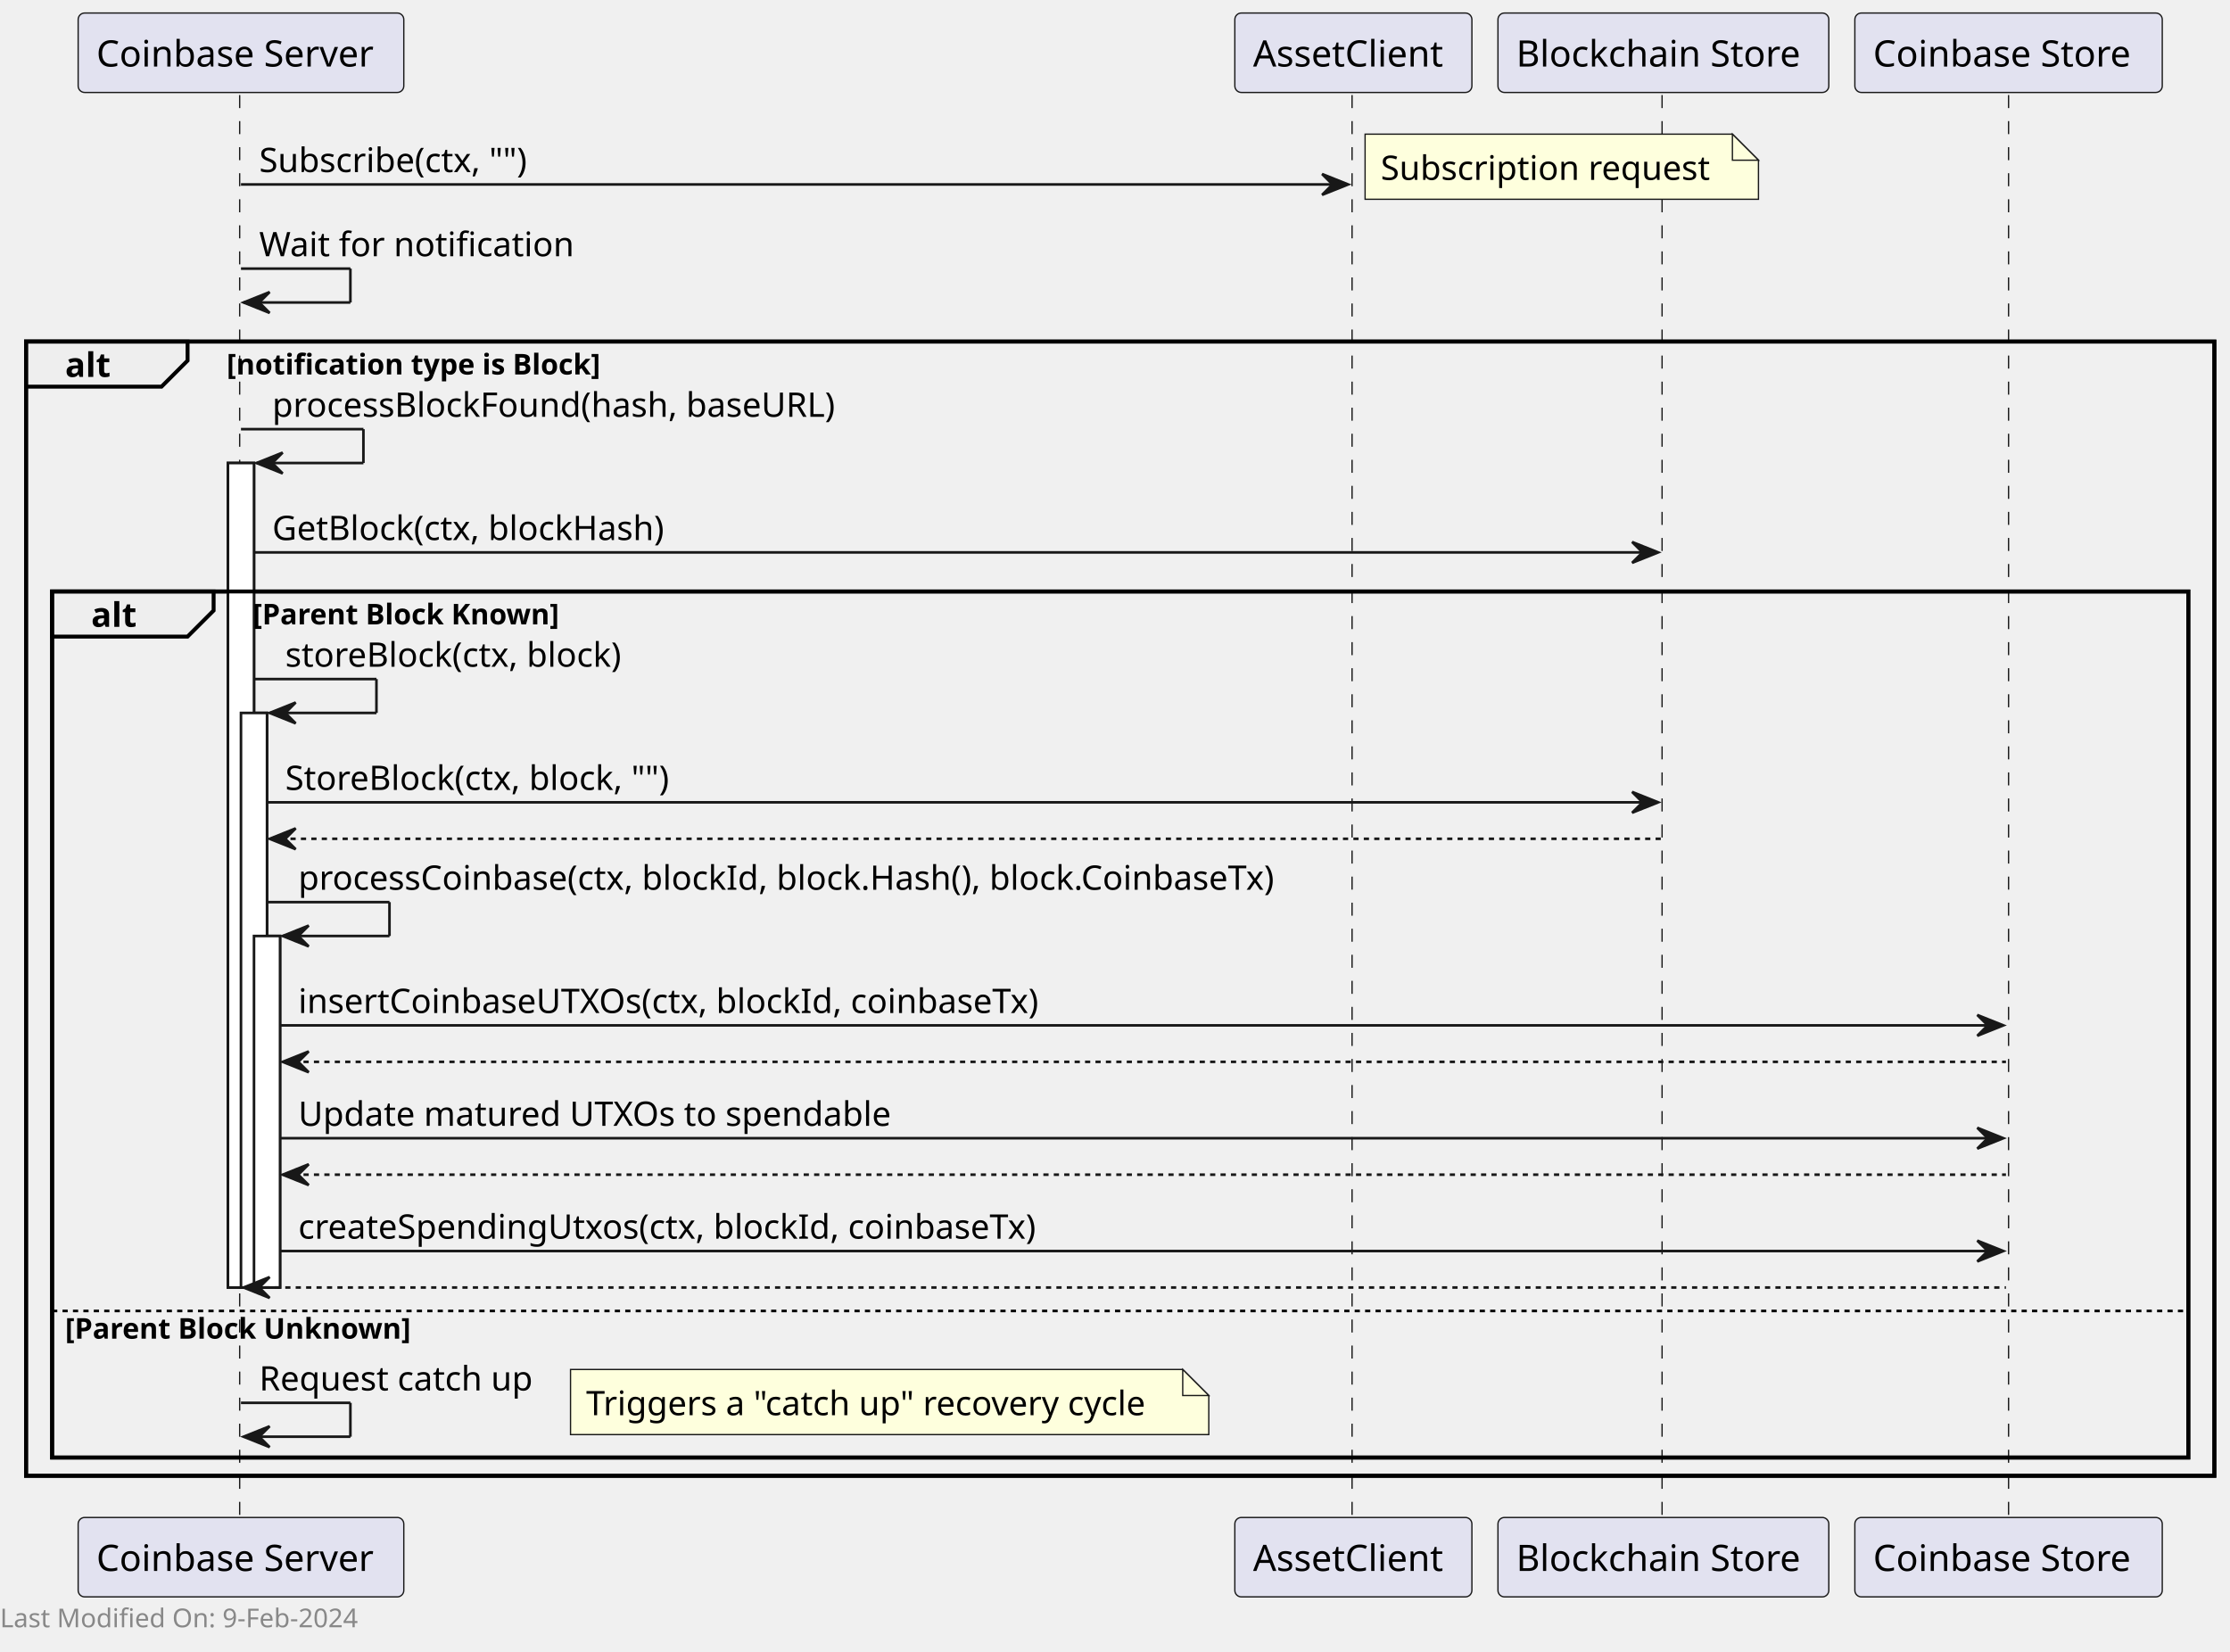
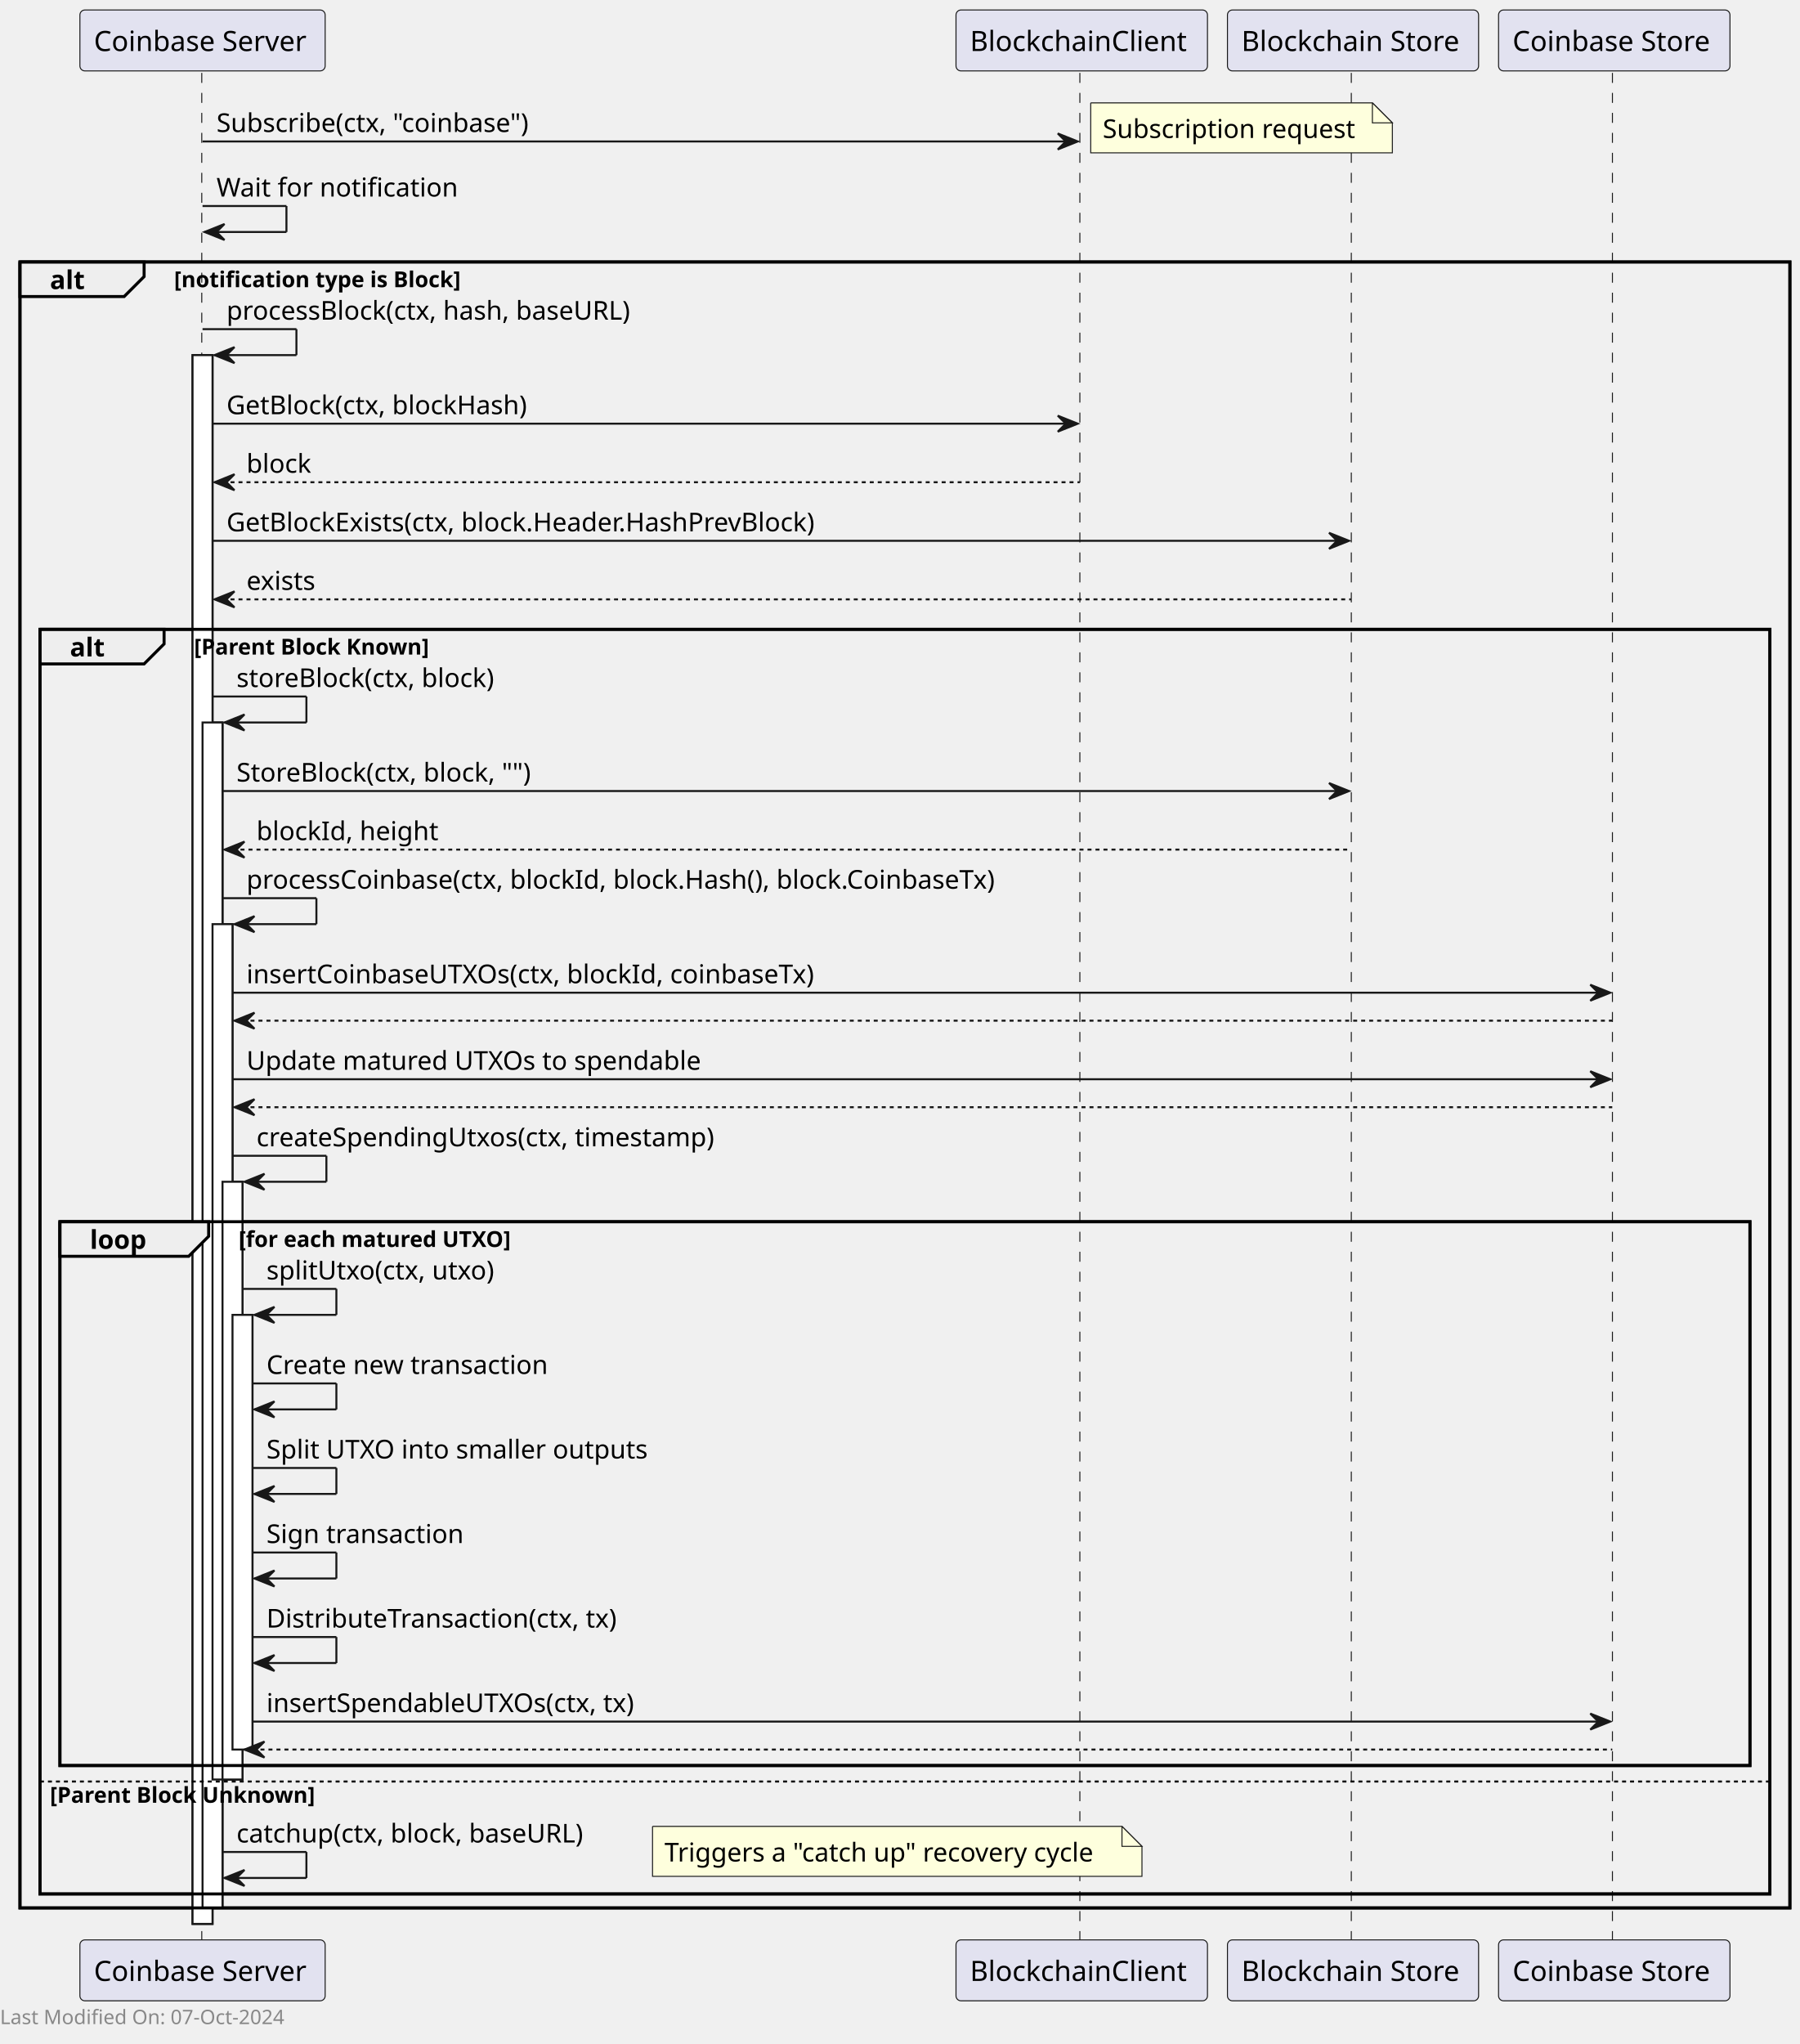
- <svg xmlns="http://www.w3.org/2000/svg" contentStyleType="text/css" height="634" preserveAspectRatio="none" viewBox="0 0 856 634" width="856" zoomAndPan="magnify">
-   <path d="m87.5 177.731h10v316.484h-10z" fill="#fff" stroke="#181818" />
-   <path d="m92.5 273.662h10v220.553h-10z" fill="#fff" stroke="#181818" />
-   <path d="m97.5 359.283h10v134.932h-10z" fill="#fff" stroke="#181818" />
-   <path d="m10 131.109h840v435.371h-840z" fill="none" stroke="#000" stroke-width="1.5" />
-   <path d="m20 227.041h820v332.44h-820z" fill="none" stroke="#000" stroke-width="1.5" />
-   <g stroke="#181818" stroke-width=".5">
-     <g stroke-dasharray="5 5">
-       <path d="m92 36.488v546.992" />
-       <path d="m519 36.488v546.992" />
-       <path d="m638 36.488v546.992" />
-       <path d="m771 36.488v546.992" />
-     </g>
-     <rect fill="#e2e2f0" height="30.488" rx="2.5" width="125" x="30" y="5" />
+ <svg xmlns="http://www.w3.org/2000/svg" contentStyleType="text/css" height="1023px" preserveAspectRatio="none" style="width:901px;height:1023px;background:#FFFFFF;" version="1.1" viewBox="0 0 901 1023" width="901px" zoomAndPan="magnify">
+   <defs />
+   <g>
+     <rect fill="#FFFFFF" height="785.166" style="stroke:#181818;stroke-width:1.0;" width="10" x="96.387" y="177.731" />
+     <rect fill="#FFFFFF" height="593.303" style="stroke:#181818;stroke-width:1.0;" width="10" x="101.387" y="361.594" />
+     <rect fill="#FFFFFF" height="428.106" style="stroke:#181818;stroke-width:1.0;" width="10" x="106.387" y="462.525" />
+     <rect fill="#FFFFFF" height="299.174" style="stroke:#181818;stroke-width:1.0;" width="10" x="111.387" y="591.457" />
+     <rect fill="#FFFFFF" height="217.553" style="stroke:#181818;stroke-width:1.0;" width="10" x="116.387" y="658.078" />
+     <rect fill="none" height="823.787" style="stroke:#000000;stroke-width:1.5;" width="885.996" x="10" y="131.109" />
+     <rect fill="none" height="632.924" style="stroke:#000000;stroke-width:1.5;" width="865.996" x="20" y="314.973" />
+     <rect fill="none" height="272.174" style="stroke:#000000;stroke-width:1.5;" width="845.996" x="30" y="611.457" />
+     <line style="stroke:#181818;stroke-width:0.5;stroke-dasharray:5.0,5.0;" x1="101" x2="101" y1="36.488" y2="971.896" />
+     <line style="stroke:#181818;stroke-width:0.5;stroke-dasharray:5.0,5.0;" x1="540.564" x2="540.564" y1="36.488" y2="971.896" />
+     <line style="stroke:#181818;stroke-width:0.5;stroke-dasharray:5.0,5.0;" x1="676.448" x2="676.448" y1="36.488" y2="971.896" />
+     <line style="stroke:#181818;stroke-width:0.5;stroke-dasharray:5.0,5.0;" x1="807.161" x2="807.161" y1="36.488" y2="971.896" />
+     <rect fill="#E2E2F0" height="30.488" rx="2.5" ry="2.5" style="stroke:#181818;stroke-width:0.5;" width="122.773" x="40" y="5" />
+     <text fill="#000000" font-family="sans-serif" font-size="14" lengthAdjust="spacing" textLength="108.773" x="47" y="25.535">Coinbase Server</text>
+     <rect fill="#E2E2F0" height="30.488" rx="2.5" ry="2.5" style="stroke:#181818;stroke-width:0.5;" width="122.773" x="40" y="970.896" />
+     <text fill="#000000" font-family="sans-serif" font-size="14" lengthAdjust="spacing" textLength="108.773" x="47" y="991.432">Coinbase Server</text>
+     <rect fill="#E2E2F0" height="30.488" rx="2.5" ry="2.5" style="stroke:#181818;stroke-width:0.5;" width="125.884" x="478.564" y="5" />
+     <text fill="#000000" font-family="sans-serif" font-size="14" lengthAdjust="spacing" textLength="111.884" x="485.564" y="25.535">BlockchainClient</text>
+     <rect fill="#E2E2F0" height="30.488" rx="2.5" ry="2.5" style="stroke:#181818;stroke-width:0.5;" width="125.884" x="478.564" y="970.896" />
+     <text fill="#000000" font-family="sans-serif" font-size="14" lengthAdjust="spacing" textLength="111.884" x="485.564" y="991.432">BlockchainClient</text>
+     <rect fill="#E2E2F0" height="30.488" rx="2.5" ry="2.5" style="stroke:#181818;stroke-width:0.5;" width="125.713" x="614.448" y="5" />
+     <text fill="#000000" font-family="sans-serif" font-size="14" lengthAdjust="spacing" textLength="111.713" x="621.448" y="25.535">Blockchain Store</text>
+     <rect fill="#E2E2F0" height="30.488" rx="2.5" ry="2.5" style="stroke:#181818;stroke-width:0.5;" width="125.713" x="614.448" y="970.896" />
+     <text fill="#000000" font-family="sans-serif" font-size="14" lengthAdjust="spacing" textLength="111.713" x="621.448" y="991.432">Blockchain Store</text>
+     <rect fill="#E2E2F0" height="30.488" rx="2.5" ry="2.5" style="stroke:#181818;stroke-width:0.5;" width="115.835" x="750.161" y="5" />
+     <text fill="#000000" font-family="sans-serif" font-size="14" lengthAdjust="spacing" textLength="101.835" x="757.161" y="25.535">Coinbase Store</text>
+     <rect fill="#E2E2F0" height="30.488" rx="2.5" ry="2.5" style="stroke:#181818;stroke-width:0.5;" width="115.835" x="750.161" y="970.896" />
+     <text fill="#000000" font-family="sans-serif" font-size="14" lengthAdjust="spacing" textLength="101.835" x="757.161" y="991.432">Coinbase Store</text>
+     <rect fill="#FFFFFF" height="785.166" style="stroke:#181818;stroke-width:1.0;" width="10" x="96.387" y="177.731" />
+     <rect fill="#FFFFFF" height="593.303" style="stroke:#181818;stroke-width:1.0;" width="10" x="101.387" y="361.594" />
+     <rect fill="#FFFFFF" height="428.106" style="stroke:#181818;stroke-width:1.0;" width="10" x="106.387" y="462.525" />
+     <rect fill="#FFFFFF" height="299.174" style="stroke:#181818;stroke-width:1.0;" width="10" x="111.387" y="591.457" />
+     <rect fill="#FFFFFF" height="217.553" style="stroke:#181818;stroke-width:1.0;" width="10" x="116.387" y="658.078" />
+     <polygon fill="#181818" points="529.506,66.799,539.506,70.799,529.506,74.799,533.506,70.799" style="stroke:#181818;stroke-width:1.0;" />
+     <line style="stroke:#181818;stroke-width:1.0;" x1="101.387" x2="535.506" y1="70.799" y2="70.799" />
+     <text fill="#000000" font-family="sans-serif" font-size="13" lengthAdjust="spacing" textLength="162.627" x="108.387" y="66.057">Subscribe(ctx, "coinbase")</text>
+     <path d="M546,51.488 L546,76.488 L697,76.488 L697,61.488 L687,51.488 L546,51.488 " fill="#FEFFDD" style="stroke:#181818;stroke-width:0.5;" />
+     <path d="M687,51.488 L687,61.488 L697,61.488 L687,51.488 " fill="#FEFFDD" style="stroke:#181818;stroke-width:0.5;" />
+     <text fill="#000000" font-family="sans-serif" font-size="13" lengthAdjust="spacing" textLength="130.127" x="552" y="69.057">Subscription request</text>
+     <line style="stroke:#181818;stroke-width:1.0;" x1="101.387" x2="143.387" y1="103.109" y2="103.109" />
+     <line style="stroke:#181818;stroke-width:1.0;" x1="143.387" x2="143.387" y1="103.109" y2="116.109" />
+     <line style="stroke:#181818;stroke-width:1.0;" x1="102.387" x2="143.387" y1="116.109" y2="116.109" />
+     <polygon fill="#181818" points="112.387,112.109,102.387,116.109,112.387,120.109,108.387,116.109" style="stroke:#181818;stroke-width:1.0;" />
+     <text fill="#000000" font-family="sans-serif" font-size="13" lengthAdjust="spacing" textLength="124.954" x="108.387" y="98.367">Wait for notification</text>
+     <path d="M10,131.109 L72.139,131.109 L72.139,138.42 L62.139,148.42 L10,148.42 L10,131.109 " fill="#EEEEEE" style="stroke:#000000;stroke-width:1.5;" />
+     <rect fill="none" height="823.787" style="stroke:#000000;stroke-width:1.5;" width="885.996" x="10" y="131.109" />
+     <text fill="#000000" font-family="sans-serif" font-size="13" font-weight="bold" lengthAdjust="spacing" textLength="17.139" x="25" y="144.678">alt</text>
+     <text fill="#000000" font-family="sans-serif" font-size="11" font-weight="bold" lengthAdjust="spacing" textLength="148.806" x="87.139" y="143.744">[notification type is Block]</text>
+     <line style="stroke:#181818;stroke-width:1.0;" x1="101.387" x2="148.387" y1="164.731" y2="164.731" />
+     <line style="stroke:#181818;stroke-width:1.0;" x1="148.387" x2="148.387" y1="164.731" y2="177.731" />
+     <line style="stroke:#181818;stroke-width:1.0;" x1="107.387" x2="148.387" y1="177.731" y2="177.731" />
+     <polygon fill="#181818" points="117.387,173.731,107.387,177.731,117.387,181.731,113.387,177.731" style="stroke:#181818;stroke-width:1.0;" />
+     <text fill="#000000" font-family="sans-serif" font-size="13" lengthAdjust="spacing" textLength="209.853" x="113.387" y="159.988">processBlock(ctx, hash, baseURL)</text>
+     <polygon fill="#181818" points="529.506,208.041,539.506,212.041,529.506,216.041,533.506,212.041" style="stroke:#181818;stroke-width:1.0;" />
+     <line style="stroke:#181818;stroke-width:1.0;" x1="106.387" x2="535.506" y1="212.041" y2="212.041" />
+     <text fill="#000000" font-family="sans-serif" font-size="13" lengthAdjust="spacing" textLength="156.762" x="113.387" y="207.299">GetBlock(ctx, blockHash)</text>
+     <polygon fill="#181818" points="117.387,237.352,107.387,241.352,117.387,245.352,113.387,241.352" style="stroke:#181818;stroke-width:1.0;" />
+     <line style="stroke:#181818;stroke-width:1.0;stroke-dasharray:2.0,2.0;" x1="111.387" x2="540.506" y1="241.352" y2="241.352" />
+     <text fill="#000000" font-family="sans-serif" font-size="13" lengthAdjust="spacing" textLength="34.182" x="123.387" y="236.609">block</text>
+     <polygon fill="#181818" points="665.304,266.662,675.304,270.662,665.304,274.662,669.304,270.662" style="stroke:#181818;stroke-width:1.0;" />
+     <line style="stroke:#181818;stroke-width:1.0;" x1="106.387" x2="671.304" y1="270.662" y2="270.662" />
+     <text fill="#000000" font-family="sans-serif" font-size="13" lengthAdjust="spacing" textLength="306.554" x="113.387" y="265.92">GetBlockExists(ctx, block.Header.HashPrevBlock)</text>
+     <polygon fill="#181818" points="117.387,295.973,107.387,299.973,117.387,303.973,113.387,299.973" style="stroke:#181818;stroke-width:1.0;" />
+     <line style="stroke:#181818;stroke-width:1.0;stroke-dasharray:2.0,2.0;" x1="111.387" x2="676.304" y1="299.973" y2="299.973" />
+     <text fill="#000000" font-family="sans-serif" font-size="13" lengthAdjust="spacing" textLength="37.089" x="123.387" y="295.231">exists</text>
+     <path d="M20,314.973 L82.139,314.973 L82.139,322.283 L72.139,332.283 L20,332.283 L20,314.973 " fill="#EEEEEE" style="stroke:#000000;stroke-width:1.5;" />
+     <rect fill="none" height="632.924" style="stroke:#000000;stroke-width:1.5;" width="865.996" x="20" y="314.973" />
+     <text fill="#000000" font-family="sans-serif" font-size="13" font-weight="bold" lengthAdjust="spacing" textLength="17.139" x="35" y="328.541">alt</text>
+     <text fill="#000000" font-family="sans-serif" font-size="11" font-weight="bold" lengthAdjust="spacing" textLength="120.866" x="97.139" y="327.607">[Parent Block Known]</text>
+     <line style="stroke:#181818;stroke-width:1.0;" x1="106.387" x2="153.387" y1="348.594" y2="348.594" />
+     <line style="stroke:#181818;stroke-width:1.0;" x1="153.387" x2="153.387" y1="348.594" y2="361.594" />
+     <line style="stroke:#181818;stroke-width:1.0;" x1="112.387" x2="153.387" y1="361.594" y2="361.594" />
+     <polygon fill="#181818" points="122.387,357.594,112.387,361.594,122.387,365.594,118.387,361.594" style="stroke:#181818;stroke-width:1.0;" />
+     <text fill="#000000" font-family="sans-serif" font-size="13" lengthAdjust="spacing" textLength="135.872" x="118.387" y="343.852">storeBlock(ctx, block)</text>
+     <polygon fill="#181818" points="665.304,391.904,675.304,395.904,665.304,399.904,669.304,395.904" style="stroke:#181818;stroke-width:1.0;" />
+     <line style="stroke:#181818;stroke-width:1.0;" x1="111.387" x2="671.304" y1="395.904" y2="395.904" />
+     <text fill="#000000" font-family="sans-serif" font-size="13" lengthAdjust="spacing" textLength="154.185" x="118.387" y="391.162">StoreBlock(ctx, block, "")</text>
+     <polygon fill="#181818" points="122.387,421.215,112.387,425.215,122.387,429.215,118.387,425.215" style="stroke:#181818;stroke-width:1.0;" />
+     <line style="stroke:#181818;stroke-width:1.0;stroke-dasharray:2.0,2.0;" x1="116.387" x2="676.304" y1="425.215" y2="425.215" />
+     <text fill="#000000" font-family="sans-serif" font-size="13" lengthAdjust="spacing" textLength="94.44" x="128.387" y="420.473">blockId, height</text>
+     <line style="stroke:#181818;stroke-width:1.0;" x1="111.387" x2="158.387" y1="449.525" y2="449.525" />
+     <line style="stroke:#181818;stroke-width:1.0;" x1="158.387" x2="158.387" y1="449.525" y2="462.525" />
+     <line style="stroke:#181818;stroke-width:1.0;" x1="117.387" x2="158.387" y1="462.525" y2="462.525" />
+     <polygon fill="#181818" points="127.387,458.525,117.387,462.525,127.387,466.525,123.387,462.525" style="stroke:#181818;stroke-width:1.0;" />
+     <text fill="#000000" font-family="sans-serif" font-size="13" lengthAdjust="spacing" textLength="396.119" x="123.387" y="444.783">processCoinbase(ctx, blockId, block.Hash(), block.CoinbaseTx)</text>
+     <polygon fill="#181818" points="796.078,492.836,806.078,496.836,796.078,500.836,800.078,496.836" style="stroke:#181818;stroke-width:1.0;" />
+     <line style="stroke:#181818;stroke-width:1.0;" x1="116.387" x2="802.078" y1="496.836" y2="496.836" />
+     <text fill="#000000" font-family="sans-serif" font-size="13" lengthAdjust="spacing" textLength="298.41" x="123.387" y="492.094">insertCoinbaseUTXOs(ctx, blockId, coinbaseTx)</text>
+     <polygon fill="#181818" points="127.387,506.836,117.387,510.836,127.387,514.836,123.387,510.836" style="stroke:#181818;stroke-width:1.0;" />
+     <line style="stroke:#181818;stroke-width:1.0;stroke-dasharray:2.0,2.0;" x1="121.387" x2="807.078" y1="510.836" y2="510.836" />
+     <polygon fill="#181818" points="796.078,536.146,806.078,540.146,796.078,544.146,800.078,540.146" style="stroke:#181818;stroke-width:1.0;" />
+     <line style="stroke:#181818;stroke-width:1.0;" x1="116.387" x2="802.078" y1="540.146" y2="540.146" />
+     <text fill="#000000" font-family="sans-serif" font-size="13" lengthAdjust="spacing" textLength="233.702" x="123.387" y="535.404">Update matured UTXOs to spendable</text>
+     <polygon fill="#181818" points="127.387,550.146,117.387,554.146,127.387,558.146,123.387,554.146" style="stroke:#181818;stroke-width:1.0;" />
+     <line style="stroke:#181818;stroke-width:1.0;stroke-dasharray:2.0,2.0;" x1="121.387" x2="807.078" y1="554.146" y2="554.146" />
+     <line style="stroke:#181818;stroke-width:1.0;" x1="116.387" x2="163.387" y1="578.457" y2="578.457" />
+     <line style="stroke:#181818;stroke-width:1.0;" x1="163.387" x2="163.387" y1="578.457" y2="591.457" />
+     <line style="stroke:#181818;stroke-width:1.0;" x1="122.387" x2="163.387" y1="591.457" y2="591.457" />
+     <polygon fill="#181818" points="132.387,587.457,122.387,591.457,132.387,595.457,128.387,591.457" style="stroke:#181818;stroke-width:1.0;" />
+     <text fill="#000000" font-family="sans-serif" font-size="13" lengthAdjust="spacing" textLength="236.73" x="128.387" y="573.715">createSpendingUtxos(ctx, timestamp)</text>
+     <path d="M30,611.457 L104.447,611.457 L104.447,618.768 L94.447,628.768 L30,628.768 L30,611.457 " fill="#EEEEEE" style="stroke:#000000;stroke-width:1.5;" />
+     <rect fill="none" height="272.174" style="stroke:#000000;stroke-width:1.5;" width="845.996" x="30" y="611.457" />
+     <text fill="#000000" font-family="sans-serif" font-size="13" font-weight="bold" lengthAdjust="spacing" textLength="29.447" x="45" y="625.025">loop</text>
+     <text fill="#000000" font-family="sans-serif" font-size="11" font-weight="bold" lengthAdjust="spacing" textLength="141.238" x="119.447" y="624.092">[for each matured UTXO]</text>
+     <line style="stroke:#181818;stroke-width:1.0;" x1="121.387" x2="168.387" y1="645.078" y2="645.078" />
+     <line style="stroke:#181818;stroke-width:1.0;" x1="168.387" x2="168.387" y1="645.078" y2="658.078" />
+     <line style="stroke:#181818;stroke-width:1.0;" x1="127.387" x2="168.387" y1="658.078" y2="658.078" />
+     <polygon fill="#181818" points="137.387,654.078,127.387,658.078,137.387,662.078,133.387,658.078" style="stroke:#181818;stroke-width:1.0;" />
+     <text fill="#000000" font-family="sans-serif" font-size="13" lengthAdjust="spacing" textLength="122.078" x="133.387" y="640.336">splitUtxo(ctx, utxo)</text>
+     <line style="stroke:#181818;stroke-width:1.0;" x1="126.387" x2="168.387" y1="692.389" y2="692.389" />
+     <line style="stroke:#181818;stroke-width:1.0;" x1="168.387" x2="168.387" y1="692.389" y2="705.389" />
+     <line style="stroke:#181818;stroke-width:1.0;" x1="127.387" x2="168.387" y1="705.389" y2="705.389" />
+     <polygon fill="#181818" points="137.387,701.389,127.387,705.389,137.387,709.389,133.387,705.389" style="stroke:#181818;stroke-width:1.0;" />
+     <text fill="#000000" font-family="sans-serif" font-size="13" lengthAdjust="spacing" textLength="144.961" x="133.387" y="687.646">Create new transaction</text>
+     <line style="stroke:#181818;stroke-width:1.0;" x1="126.387" x2="168.387" y1="734.699" y2="734.699" />
+     <line style="stroke:#181818;stroke-width:1.0;" x1="168.387" x2="168.387" y1="734.699" y2="747.699" />
+     <line style="stroke:#181818;stroke-width:1.0;" x1="127.387" x2="168.387" y1="747.699" y2="747.699" />
+     <polygon fill="#181818" points="137.387,743.699,127.387,747.699,137.387,751.699,133.387,747.699" style="stroke:#181818;stroke-width:1.0;" />
+     <text fill="#000000" font-family="sans-serif" font-size="13" lengthAdjust="spacing" textLength="198.828" x="133.387" y="729.957">Split UTXO into smaller outputs</text>
+     <line style="stroke:#181818;stroke-width:1.0;" x1="126.387" x2="168.387" y1="777.01" y2="777.01" />
+     <line style="stroke:#181818;stroke-width:1.0;" x1="168.387" x2="168.387" y1="777.01" y2="790.01" />
+     <line style="stroke:#181818;stroke-width:1.0;" x1="127.387" x2="168.387" y1="790.01" y2="790.01" />
+     <polygon fill="#181818" points="137.387,786.01,127.387,790.01,137.387,794.01,133.387,790.01" style="stroke:#181818;stroke-width:1.0;" />
+     <text fill="#000000" font-family="sans-serif" font-size="13" lengthAdjust="spacing" textLength="101.613" x="133.387" y="772.268">Sign transaction</text>
+     <line style="stroke:#181818;stroke-width:1.0;" x1="126.387" x2="168.387" y1="819.32" y2="819.32" />
+     <line style="stroke:#181818;stroke-width:1.0;" x1="168.387" x2="168.387" y1="819.32" y2="832.32" />
+     <line style="stroke:#181818;stroke-width:1.0;" x1="127.387" x2="168.387" y1="832.32" y2="832.32" />
+     <polygon fill="#181818" points="137.387,828.32,127.387,832.32,137.387,836.32,133.387,832.32" style="stroke:#181818;stroke-width:1.0;" />
+     <text fill="#000000" font-family="sans-serif" font-size="13" lengthAdjust="spacing" textLength="185.352" x="133.387" y="814.578">DistributeTransaction(ctx, tx)</text>
+     <polygon fill="#181818" points="796.078,857.631,806.078,861.631,796.078,865.631,800.078,861.631" style="stroke:#181818;stroke-width:1.0;" />
+     <line style="stroke:#181818;stroke-width:1.0;" x1="126.387" x2="802.078" y1="861.631" y2="861.631" />
+     <text fill="#000000" font-family="sans-serif" font-size="13" lengthAdjust="spacing" textLength="192.017" x="133.387" y="856.889">insertSpendableUTXOs(ctx, tx)</text>
+     <polygon fill="#181818" points="132.387,871.631,122.387,875.631,132.387,879.631,128.387,875.631" style="stroke:#181818;stroke-width:1.0;" />
+     <line style="stroke:#181818;stroke-width:1.0;stroke-dasharray:2.0,2.0;" x1="126.387" x2="807.078" y1="875.631" y2="875.631" />
+     <line style="stroke:#000000;stroke-width:1.0;stroke-dasharray:2.0,2.0;" x1="20" x2="885.996" y1="891.631" y2="891.631" />
+     <text fill="#000000" font-family="sans-serif" font-size="11" font-weight="bold" lengthAdjust="spacing" textLength="135.341" x="25" y="902.266">[Parent Block Unknown]</text>
+     <line style="stroke:#181818;stroke-width:1.0;" x1="111.387" x2="153.387" y1="926.896" y2="926.896" />
+     <line style="stroke:#181818;stroke-width:1.0;" x1="153.387" x2="153.387" y1="926.896" y2="939.896" />
+     <line style="stroke:#181818;stroke-width:1.0;" x1="112.387" x2="153.387" y1="939.896" y2="939.896" />
+     <polygon fill="#181818" points="122.387,935.896,112.387,939.896,122.387,943.896,118.387,939.896" style="stroke:#181818;stroke-width:1.0;" />
+     <text fill="#000000" font-family="sans-serif" font-size="13" lengthAdjust="spacing" textLength="181.651" x="118.387" y="922.154">catchup(ctx, block, baseURL)</text>
+     <path d="M326.651,914.086 L326.651,939.086 L571.651,939.086 L571.651,924.086 L561.651,914.086 L326.651,914.086 " fill="#FEFFDD" style="stroke:#181818;stroke-width:0.5;" />
+     <path d="M561.651,914.086 L561.651,924.086 L571.651,924.086 L561.651,914.086 " fill="#FEFFDD" style="stroke:#181818;stroke-width:0.5;" />
+     <text fill="#000000" font-family="sans-serif" font-size="13" lengthAdjust="spacing" textLength="224.231" x="332.651" y="931.654">Triggers a "catch up" recovery cycle</text>
+     <text fill="#888888" font-family="sans-serif" font-size="10" lengthAdjust="spacing" textLength="154.839" x="0" y="1013.053">Last Modified On: 07-Oct-2024</text>
  </g>
-   <text font-family="sans-serif" font-size="14" lengthAdjust="spacing" textLength="111" x="37" y="25.535">Coinbase Server</text>
-   <rect fill="#e2e2f0" height="30.488" rx="2.5" stroke="#181818" stroke-width=".5" width="125" x="30" y="582.481" />
-   <text font-family="sans-serif" font-size="14" lengthAdjust="spacing" textLength="111" x="37" y="603.016">Coinbase Server</text>
-   <rect fill="#e2e2f0" height="30.488" rx="2.5" stroke="#181818" stroke-width=".5" width="91" x="474" y="5" />
-   <text font-family="sans-serif" font-size="14" lengthAdjust="spacing" textLength="77" x="481" y="25.535">AssetClient</text>
-   <rect fill="#e2e2f0" height="30.488" rx="2.5" stroke="#181818" stroke-width=".5" width="91" x="474" y="582.481" />
-   <text font-family="sans-serif" font-size="14" lengthAdjust="spacing" textLength="77" x="481" y="603.016">AssetClient</text>
-   <rect fill="#e2e2f0" height="30.488" rx="2.5" stroke="#181818" stroke-width=".5" width="127" x="575" y="5" />
-   <text font-family="sans-serif" font-size="14" lengthAdjust="spacing" textLength="113" x="582" y="25.535">Blockchain Store</text>
-   <rect fill="#e2e2f0" height="30.488" rx="2.5" stroke="#181818" stroke-width=".5" width="127" x="575" y="582.481" />
-   <text font-family="sans-serif" font-size="14" lengthAdjust="spacing" textLength="113" x="582" y="603.016">Blockchain Store</text>
-   <rect fill="#e2e2f0" height="30.488" rx="2.5" stroke="#181818" stroke-width=".5" width="118" x="712" y="5" />
-   <text font-family="sans-serif" font-size="14" lengthAdjust="spacing" textLength="104" x="719" y="25.535">Coinbase Store</text>
-   <rect fill="#e2e2f0" height="30.488" rx="2.5" stroke="#181818" stroke-width=".5" width="118" x="712" y="582.481" />
-   <text font-family="sans-serif" font-size="14" lengthAdjust="spacing" textLength="104" x="719" y="603.016">Coinbase Store</text>
-   <g stroke="#181818">
-     <path d="m87.5 177.731h10v316.484h-10z" fill="#fff" />
-     <path d="m92.5 273.662h10v220.553h-10z" fill="#fff" />
-     <path d="m97.5 359.283h10v134.932h-10z" fill="#fff" />
-     <path d="m507.5 66.799 10 4-10 4 4-4z" fill="#181818" />
-     <path d="m92.5 70.799h421" />
-   </g>
-   <text font-family="sans-serif" font-size="13" lengthAdjust="spacing" textLength="107" x="99.5" y="66.057">Subscribe(ctx, "")</text>
-   <path d="m524 51.488v25h151v-15l-10-10z" fill="#feffdd" stroke="#181818" stroke-width=".5" />
-   <path d="m665 51.488v10h10z" fill="#feffdd" stroke="#181818" stroke-width=".5" />
-   <text font-family="sans-serif" font-size="13" lengthAdjust="spacing" textLength="130" x="530" y="69.057">Subscription request</text>
-   <path d="m92.5 103.109h42" stroke="#181818" />
-   <path d="m134.5 103.109v13" stroke="#181818" />
-   <path d="m93.5 116.109h41" stroke="#181818" />
-   <path d="m103.5 112.109-10 4 10 4-4-4z" fill="#181818" stroke="#181818" />
-   <text font-family="sans-serif" font-size="13" lengthAdjust="spacing" textLength="126" x="99.5" y="98.367">Wait for notification</text>
-   <path d="m10 131.109h62v7.311l-10 10h-52z" fill="#eee" stroke="#000" stroke-width="1.5" />
-   <path d="m10 131.109h840v435.371h-840z" fill="none" stroke="#000" stroke-width="1.5" />
-   <text font-family="sans-serif" font-size="13" font-weight="bold" lengthAdjust="spacing" textLength="17" x="25" y="144.678">alt</text>
-   <text font-family="sans-serif" font-size="11" font-weight="bold" lengthAdjust="spacing" textLength="149" x="87" y="143.744">[notification type is Block]</text>
-   <path d="m92.5 164.731h47" stroke="#181818" />
-   <path d="m139.5 164.731v13" stroke="#181818" />
-   <path d="m98.5 177.731h41" stroke="#181818" />
-   <path d="m108.5 173.731-10 4 10 4-4-4z" fill="#181818" stroke="#181818" />
-   <text font-family="sans-serif" font-size="13" lengthAdjust="spacing" textLength="221" x="104.5" y="159.988">processBlockFound(hash, baseURL)</text>
-   <path d="m626.5 208.041 10 4-10 4 4-4z" fill="#181818" stroke="#181818" />
-   <path d="m97.5 212.041h535" stroke="#181818" />
-   <text font-family="sans-serif" font-size="13" lengthAdjust="spacing" textLength="158" x="104.5" y="207.299">GetBlock(ctx, blockHash)</text>
-   <path d="m20 227.041h62v7.311l-10 10h-52z" fill="#eee" stroke="#000" stroke-width="1.5" />
-   <path d="m20 227.041h820v332.44h-820z" fill="none" stroke="#000" stroke-width="1.5" />
-   <text font-family="sans-serif" font-size="13" font-weight="bold" lengthAdjust="spacing" textLength="17" x="35" y="240.609">alt</text>
-   <text font-family="sans-serif" font-size="11" font-weight="bold" lengthAdjust="spacing" textLength="120" x="97" y="239.676">[Parent Block Known]</text>
-   <path d="m97.5 260.662h47" stroke="#181818" />
-   <path d="m144.5 260.662v13" stroke="#181818" />
-   <path d="m103.5 273.662h41" stroke="#181818" />
-   <path d="m113.5 269.662-10 4 10 4-4-4z" fill="#181818" stroke="#181818" />
-   <text font-family="sans-serif" font-size="13" lengthAdjust="spacing" textLength="137" x="109.5" y="255.92">storeBlock(ctx, block)</text>
-   <path d="m626.5 303.973 10 4-10 4 4-4z" fill="#181818" stroke="#181818" />
-   <path d="m102.5 307.973h530" stroke="#181818" />
-   <text font-family="sans-serif" font-size="13" lengthAdjust="spacing" textLength="155" x="109.5" y="303.231">StoreBlock(ctx, block, "")</text>
-   <g stroke="#181818">
-     <path d="m113.5 317.973-10 4 10 4-4-4z" fill="#181818" />
-     <path d="m107.5 321.973h530" stroke-dasharray="2 2" />
-     <path d="m102.5 346.283h47" />
-     <path d="m149.5 346.283v13" />
-     <path d="m108.5 359.283h41" />
-     <path d="m118.5 355.283-10 4 10 4-4-4z" fill="#181818" />
-   </g>
-   <text font-family="sans-serif" font-size="13" lengthAdjust="spacing" textLength="398" x="114.5" y="341.541">processCoinbase(ctx, blockId, block.Hash(), block.CoinbaseTx)</text>
-   <path d="m759 389.594 10 4-10 4 4-4z" fill="#181818" stroke="#181818" />
-   <path d="m107.5 393.594h657.5" stroke="#181818" />
-   <text font-family="sans-serif" font-size="13" lengthAdjust="spacing" textLength="299" x="114.5" y="388.852">insertCoinbaseUTXOs(ctx, blockId, coinbaseTx)</text>
-   <path d="m118.5 403.594-10 4 10 4-4-4z" fill="#181818" stroke="#181818" />
-   <path d="m112.5 407.594h657.5" stroke="#181818" stroke-dasharray="2 2" />
-   <path d="m759 432.904 10 4-10 4 4-4z" fill="#181818" stroke="#181818" />
-   <path d="m107.5 436.904h657.5" stroke="#181818" />
-   <text font-family="sans-serif" font-size="13" lengthAdjust="spacing" textLength="231" x="114.5" y="432.162">Update matured UTXOs to spendable</text>
-   <path d="m118.5 446.904-10 4 10 4-4-4z" fill="#181818" stroke="#181818" />
-   <path d="m112.5 450.904h657.5" stroke="#181818" stroke-dasharray="2 2" />
-   <path d="m759 476.215 10 4-10 4 4-4z" fill="#181818" stroke="#181818" />
-   <path d="m107.5 480.215h657.5" stroke="#181818" />
-   <text font-family="sans-serif" font-size="13" lengthAdjust="spacing" textLength="296" x="114.5" y="475.473">createSpendingUtxos(ctx, blockId, coinbaseTx)</text>
-   <path d="m103.5 490.215-10 4 10 4-4-4z" fill="#181818" stroke="#181818" />
-   <path d="m97.5 494.215h672.5" stroke="#181818" stroke-dasharray="2 2" />
-   <path d="m20 503.215h820" stroke="#000" stroke-dasharray="2 2" />
-   <text font-family="sans-serif" font-size="11" font-weight="bold" lengthAdjust="spacing" textLength="134" x="25" y="513.85">[Parent Block Unknown]</text>
-   <path d="m92.5 538.481h42" stroke="#181818" />
-   <path d="m134.5 538.481v13" stroke="#181818" />
-   <path d="m93.5 551.481h41" stroke="#181818" />
-   <path d="m103.5 547.481-10 4 10 4-4-4z" fill="#181818" stroke="#181818" />
-   <text font-family="sans-serif" font-size="13" lengthAdjust="spacing" textLength="108" x="99.5" y="533.738">Request catch up</text>
-   <path d="m219 525.67v25h245v-15l-10-10z" fill="#feffdd" stroke="#181818" stroke-width=".5" />
-   <path d="m454 525.67v10h10z" fill="#feffdd" stroke="#181818" stroke-width=".5" />
-   <text font-family="sans-serif" font-size="13" lengthAdjust="spacing" textLength="224" x="225" y="543.238">Triggers a "catch up" recovery cycle</text>
-   <text fill="#888" font-family="sans-serif" font-size="10" lengthAdjust="spacing" textLength="148" y="624.637">Last Modified On: 9-Feb-2024</text>
</svg>
